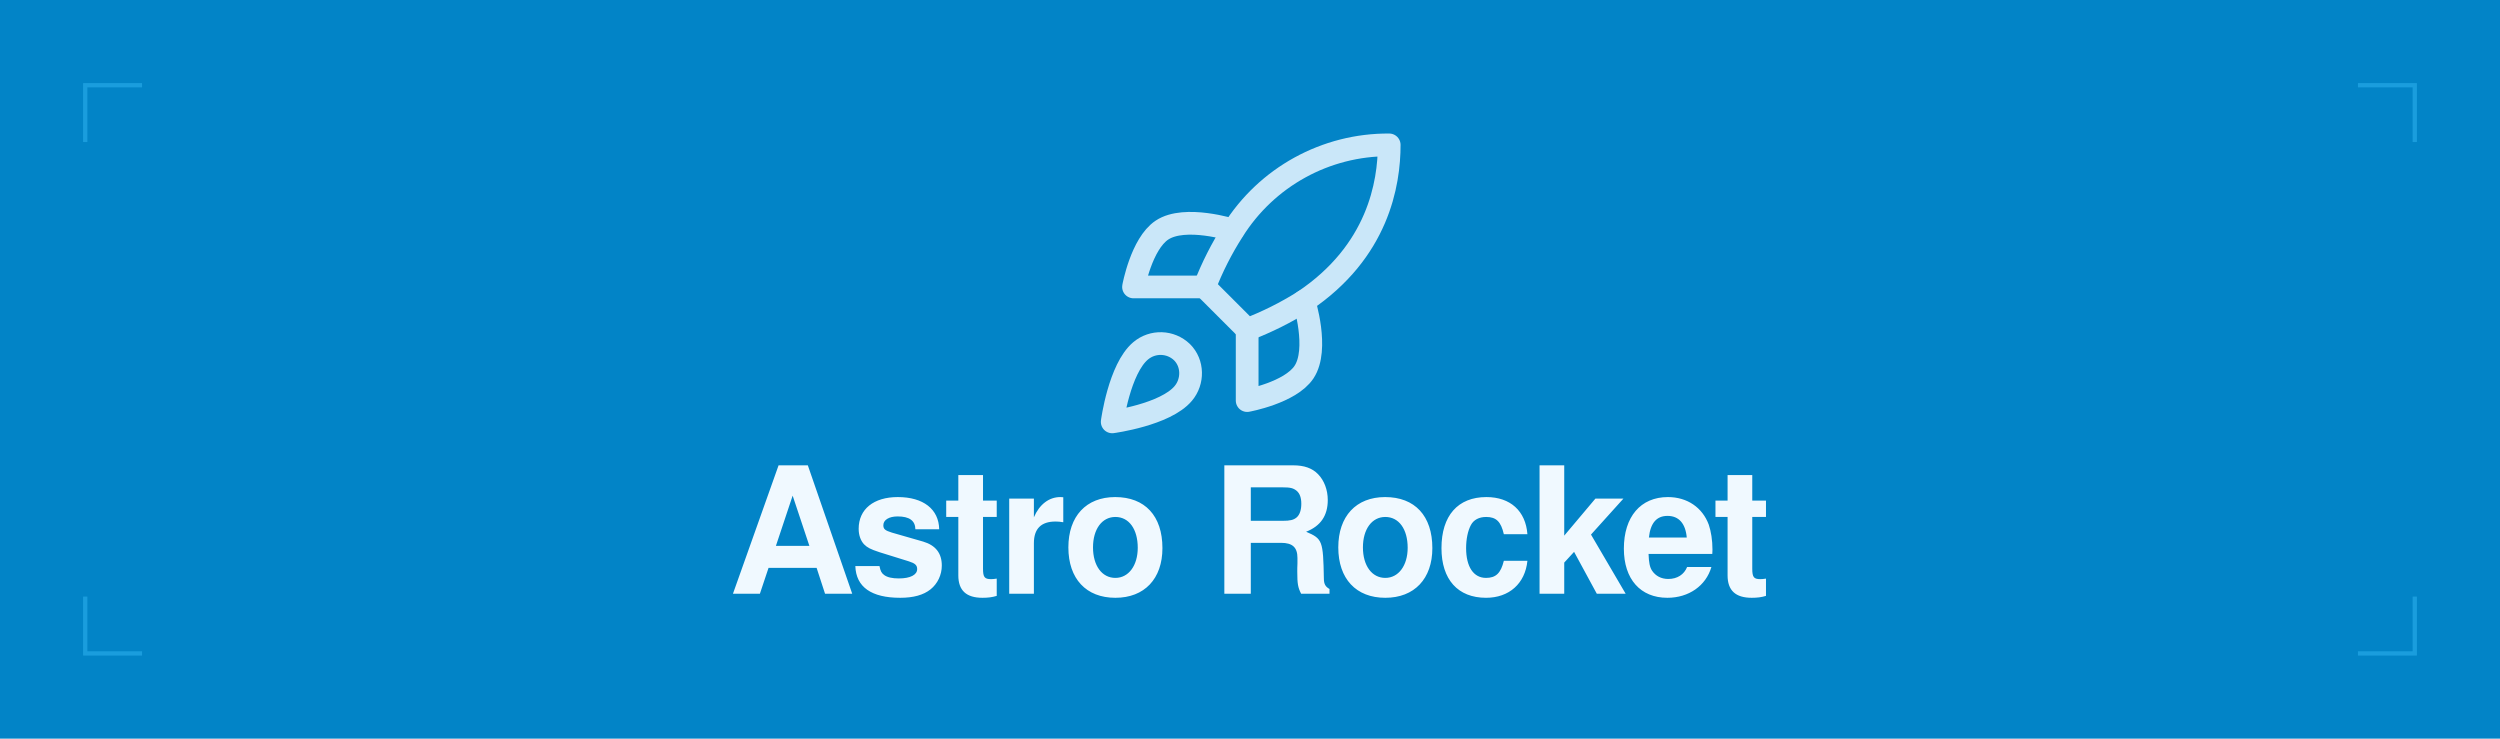
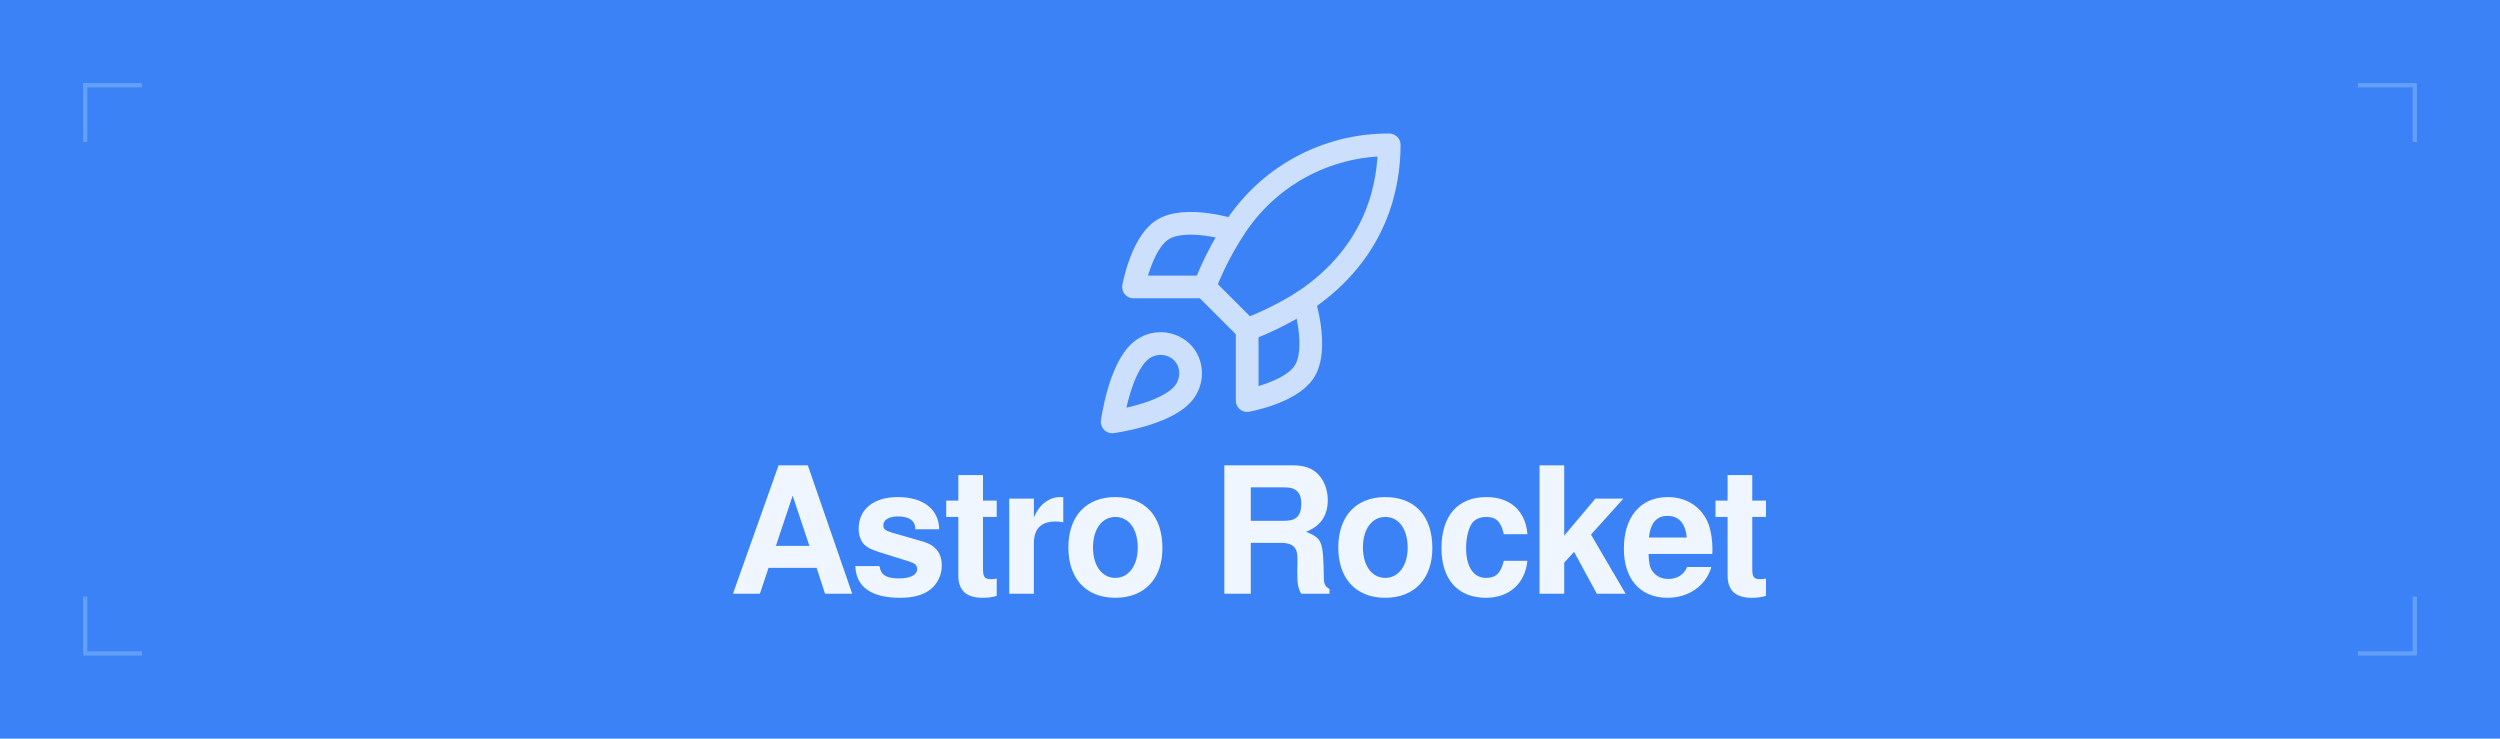
<svg xmlns="http://www.w3.org/2000/svg" width="880" height="260" viewBox="0 0 880 260" fill="none">
-   <rect width="880" height="260" fill="#0284c7" />
-   <g transform="translate(379, 41) scale(5)" stroke="#e0f2fe" stroke-width="1.6" stroke-linecap="round" stroke-linejoin="round" fill="none" opacity="0.9">
+   <rect width="880" height="260" fill="#3b82f6" />
+   <g transform="translate(379, 41) scale(5)" stroke="#dbeafe" stroke-width="1.6" stroke-linecap="round" stroke-linejoin="round" fill="none" opacity="0.9">
    <path d="M4.5 16.5c-1.5 1.26-2 5-2 5s3.74-.5 5-2c.71-.84.7-2.13-.09-2.91a2.18 2.18 0 0 0-2.91-.09z" />
    <path d="m12 15-3-3a22 22 0 0 1 2-3.95A12.88 12.88 0 0 1 22 2c0 2.72-.78 7.5-6 11a22.35 22.35 0 0 1-4 2z" />
    <path d="M9 12H4s.55-3.03 2-4c1.62-1.08 5 0 5 0" />
    <path d="M12 15v5s3.03-.55 4-2c1.08-1.62 0-5 0-5" />
  </g>
-   <text x="440" y="209" text-anchor="middle" font-family="system-ui, -apple-system, 'Segoe UI', Helvetica, Arial, sans-serif" font-weight="800" font-size="62" letter-spacing="-1.5" fill="#f0f9ff">Astro Rocket</text>
-   <path d="M 30 50 L 30 30 L 50 30" stroke="#38bdf8" stroke-width="1.5" fill="none" stroke-opacity="0.45" />
-   <path d="M 830 30 L 850 30 L 850 50" stroke="#38bdf8" stroke-width="1.5" fill="none" stroke-opacity="0.45" />
-   <path d="M 30 210 L 30 230 L 50 230" stroke="#38bdf8" stroke-width="1.5" fill="none" stroke-opacity="0.45" />
-   <path d="M 830 230 L 850 230 L 850 210" stroke="#38bdf8" stroke-width="1.5" fill="none" stroke-opacity="0.45" />
+   <text x="440" y="209" text-anchor="middle" font-family="system-ui, -apple-system, 'Segoe UI', Helvetica, Arial, sans-serif" font-weight="800" font-size="62" letter-spacing="-1.5" fill="#eff6ff">Astro Rocket</text>
+   <path d="M 30 50 L 30 30 L 50 30" stroke="#93c5fd" stroke-width="1.5" fill="none" stroke-opacity="0.45" />
+   <path d="M 830 30 L 850 30 L 850 50" stroke="#93c5fd" stroke-width="1.5" fill="none" stroke-opacity="0.45" />
+   <path d="M 30 210 L 30 230 L 50 230" stroke="#93c5fd" stroke-width="1.5" fill="none" stroke-opacity="0.45" />
+   <path d="M 830 230 L 850 230 L 850 210" stroke="#93c5fd" stroke-width="1.5" fill="none" stroke-opacity="0.45" />
</svg>
